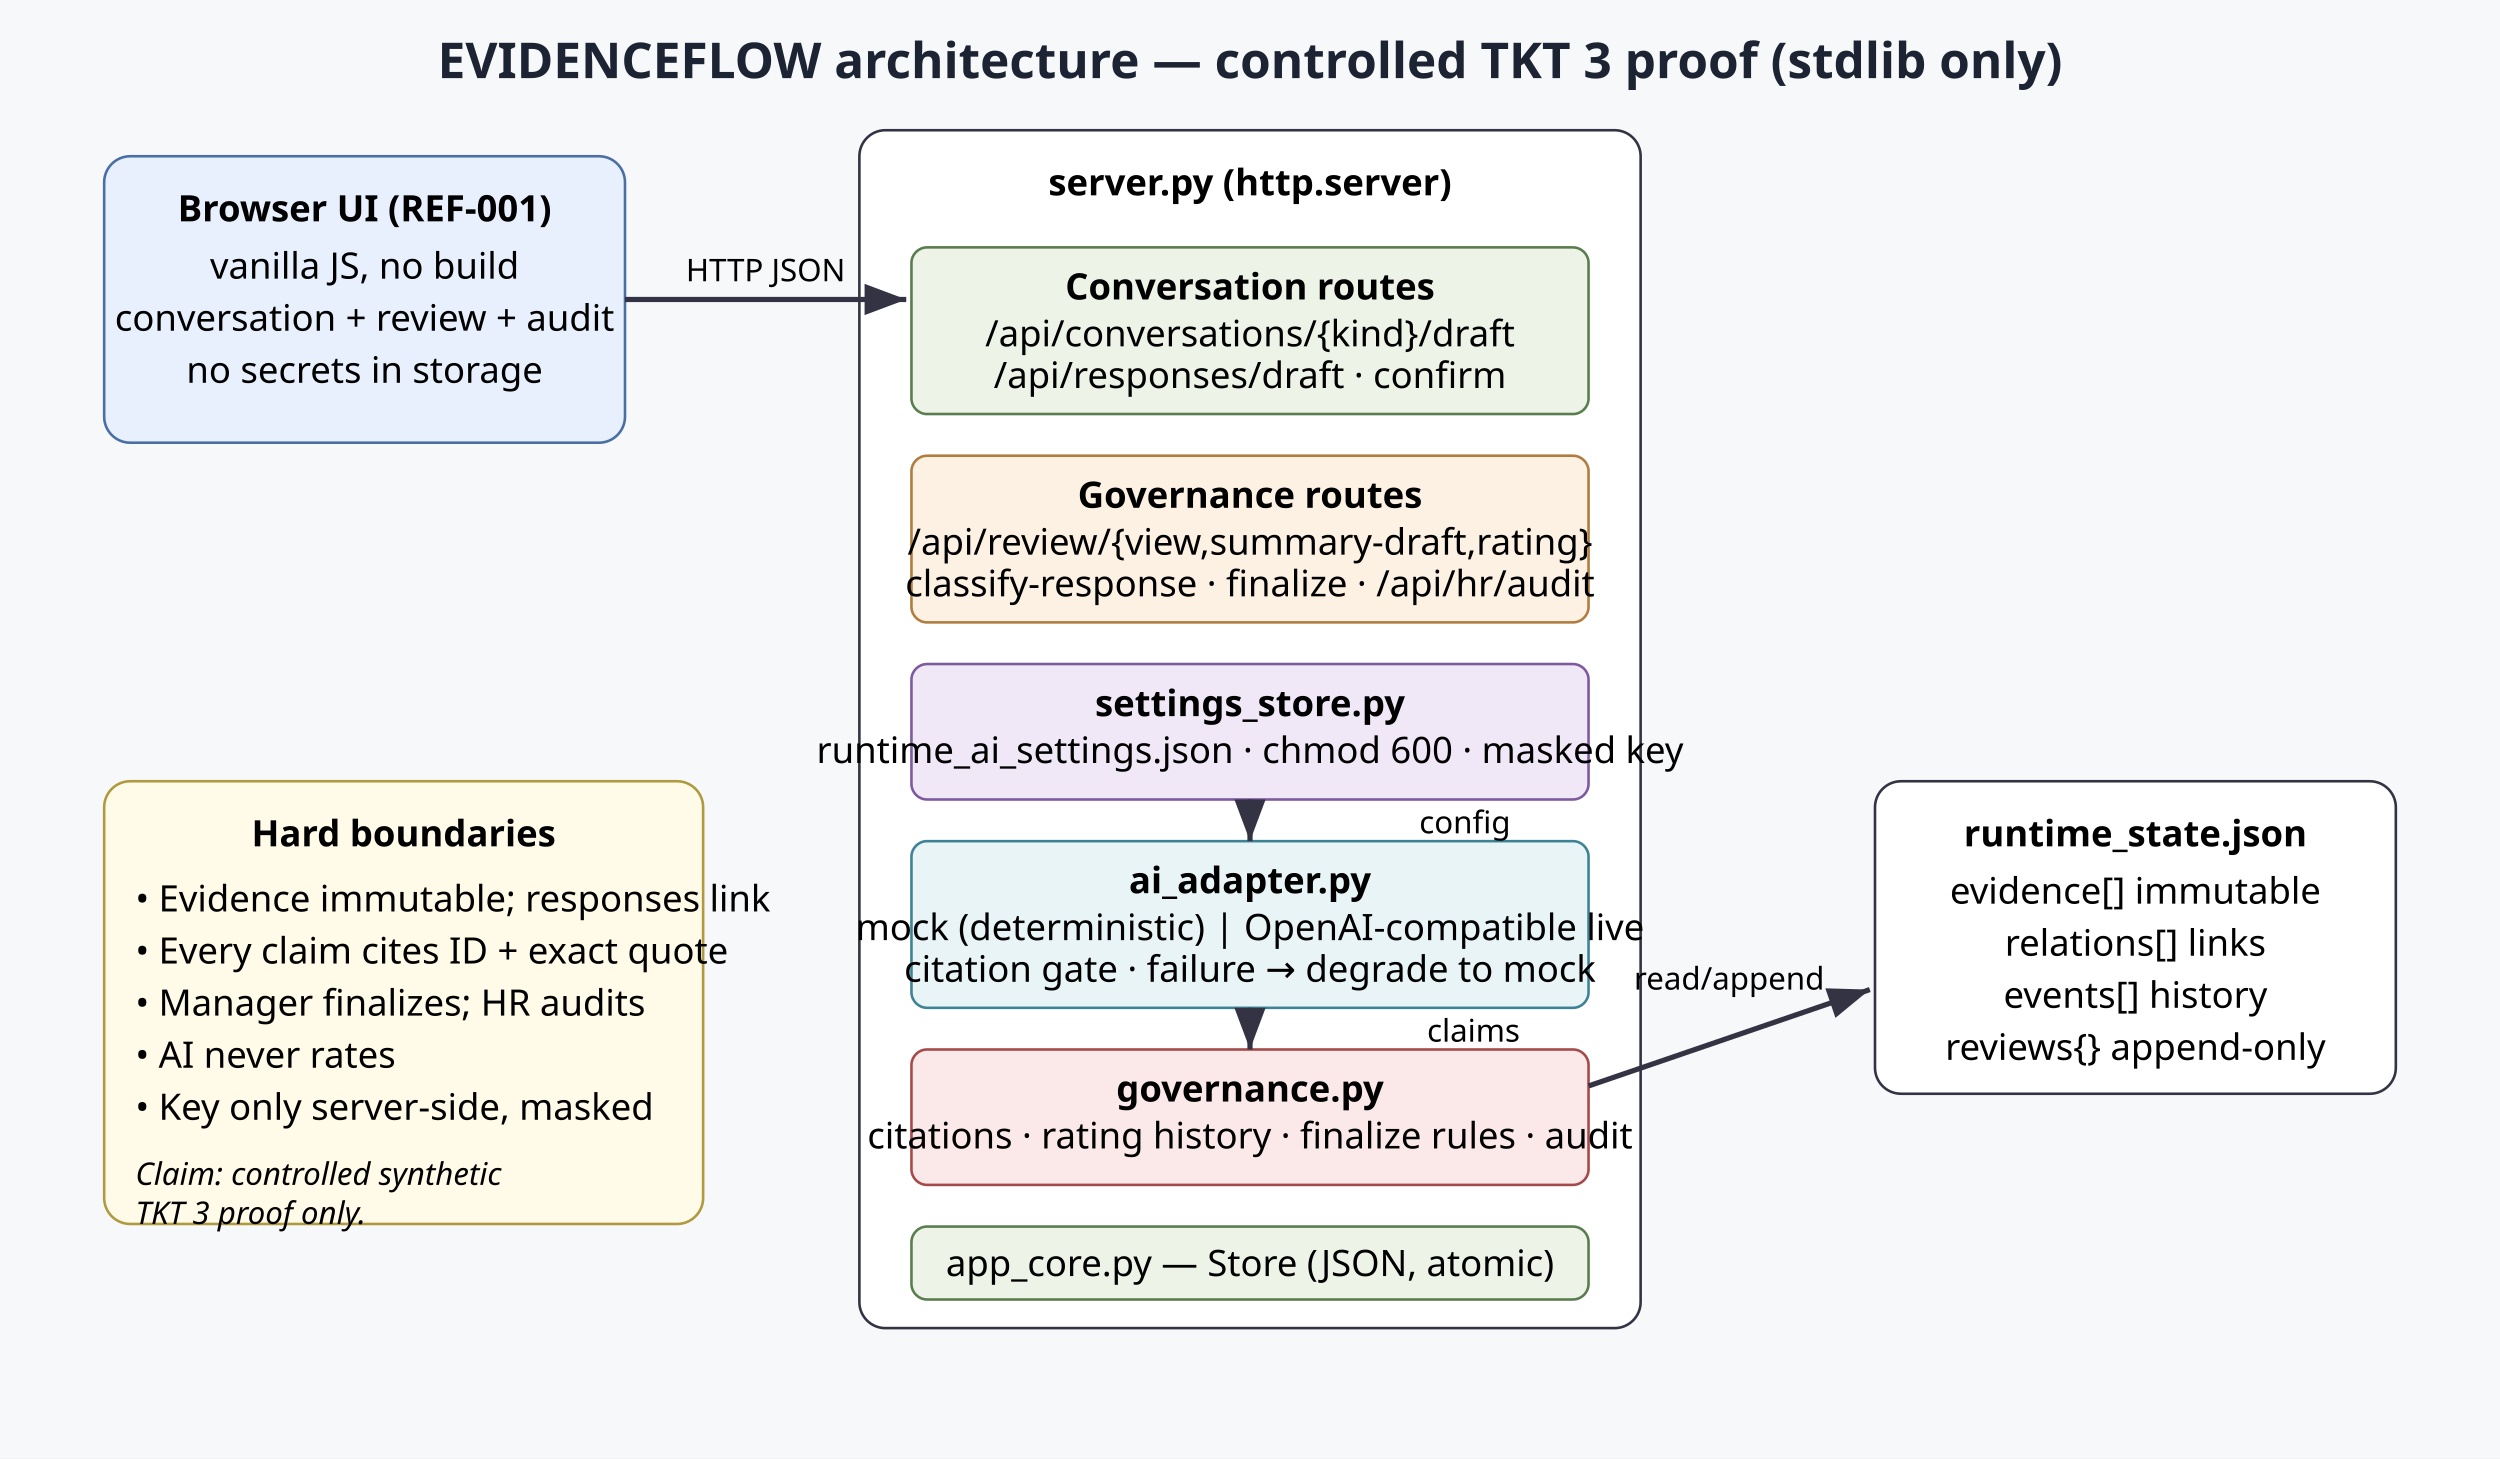
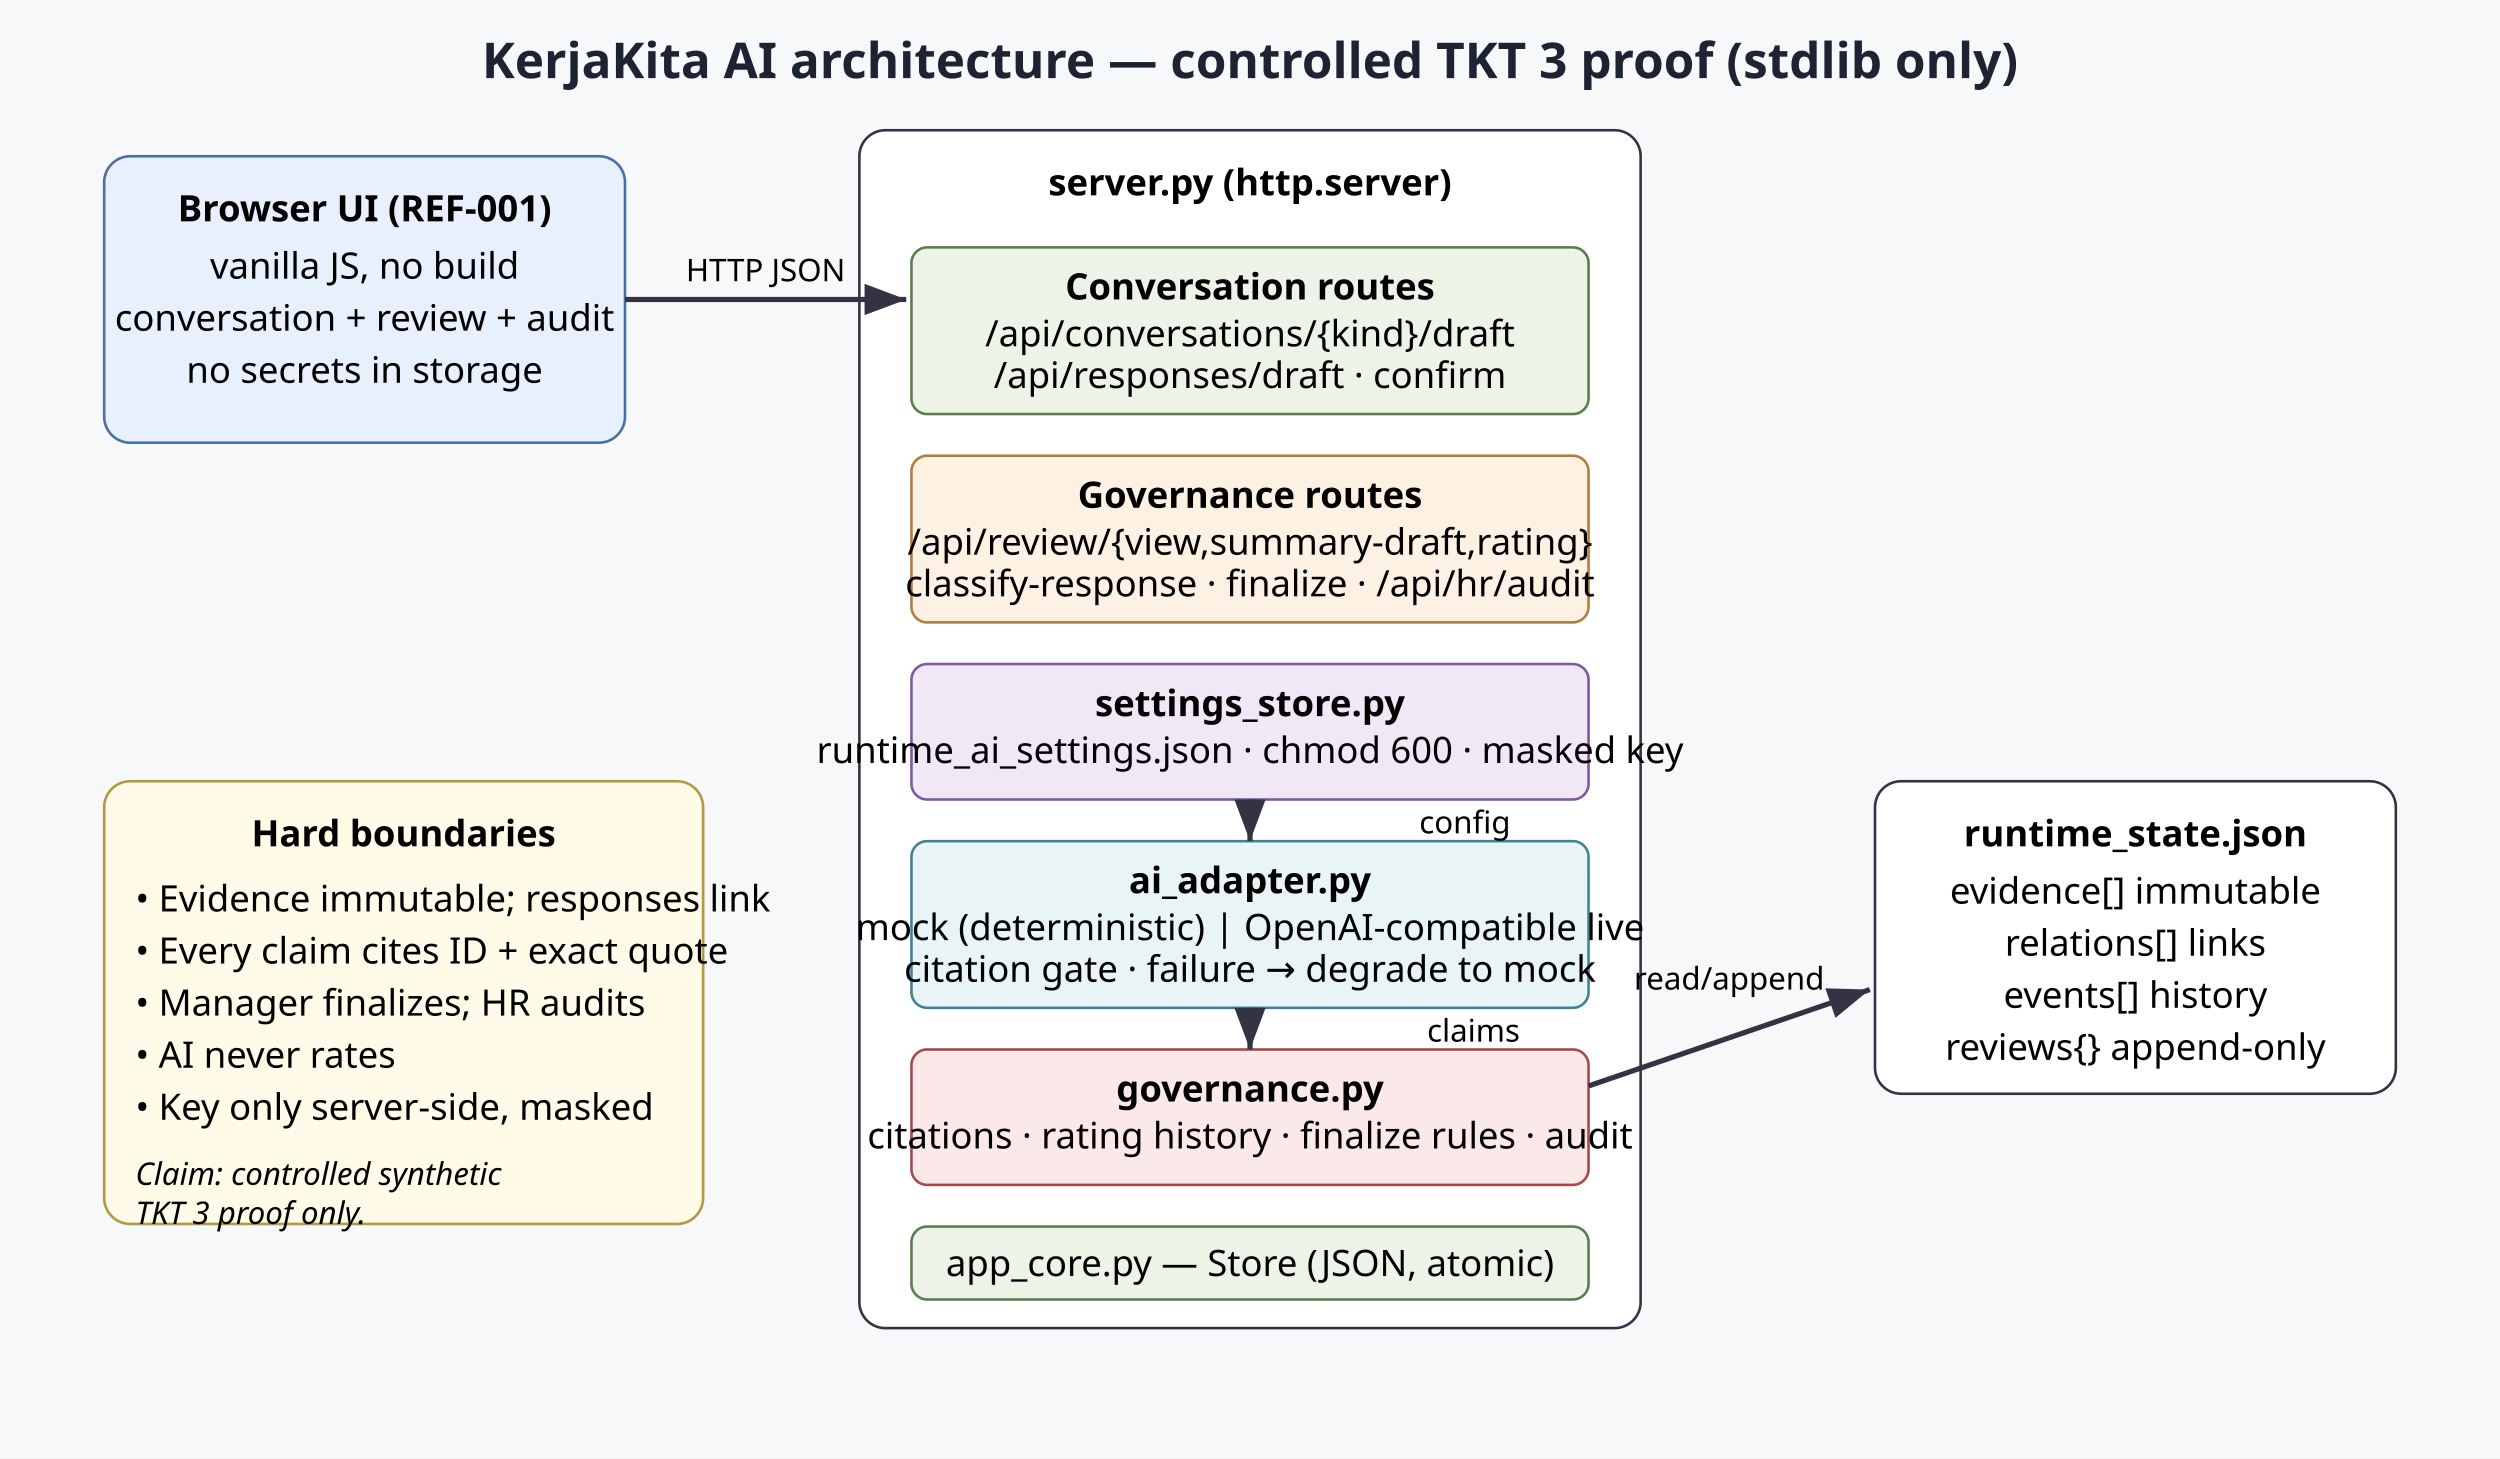
<svg xmlns="http://www.w3.org/2000/svg" viewBox="0 0 960 560" font-family="system-ui, sans-serif" font-size="14">
  <defs>
    <marker id="arrow" markerWidth="10" markerHeight="10" refX="8" refY="3" orient="auto">
      <path d="M0,0 L8,3 L0,6 Z" fill="#334" />
    </marker>
  </defs>
  <rect width="960" height="560" fill="#f7f8fa" />
-   <text x="480" y="30" text-anchor="middle" font-size="19" font-weight="bold" fill="#1c2333">EVIDENCEFLOW architecture — controlled TKT 3 proof (stdlib only)</text>
+   <text x="480" y="30" text-anchor="middle" font-size="19" font-weight="bold" fill="#1c2333">KerjaKita AI architecture — controlled TKT 3 proof (stdlib only)</text>
  <rect x="40" y="60" width="200" height="110" rx="10" fill="#e8f0fe" stroke="#4a6fa5" />
  <text x="140" y="85" text-anchor="middle" font-weight="bold">Browser UI (REF-001)</text>
  <text x="140" y="107" text-anchor="middle">vanilla JS, no build</text>
  <text x="140" y="127" text-anchor="middle">conversation + review + audit</text>
  <text x="140" y="147" text-anchor="middle">no secrets in storage</text>
  <rect x="330" y="50" width="300" height="460" rx="10" fill="#fff" stroke="#334" />
  <text x="480" y="75" text-anchor="middle" font-weight="bold">server.py (http.server)</text>
  <rect x="350" y="95" width="260" height="64" rx="6" fill="#eef3e8" stroke="#5a7d4f" />
  <text x="480" y="115" text-anchor="middle" font-weight="bold">Conversation routes</text>
  <text x="480" y="133" text-anchor="middle">/api/conversations/{kind}/draft</text>
  <text x="480" y="149" text-anchor="middle">/api/responses/draft · confirm</text>
  <rect x="350" y="175" width="260" height="64" rx="6" fill="#fdf1e4" stroke="#b07d3f" />
  <text x="480" y="195" text-anchor="middle" font-weight="bold">Governance routes</text>
  <text x="480" y="213" text-anchor="middle">/api/review/{view,summary-draft,rating}</text>
  <text x="480" y="229" text-anchor="middle">classify-response · finalize · /api/hr/audit</text>
  <rect x="350" y="255" width="260" height="52" rx="6" fill="#f1e8f7" stroke="#7d5a9e" />
  <text x="480" y="275" text-anchor="middle" font-weight="bold">settings_store.py</text>
  <text x="480" y="293" text-anchor="middle">runtime_ai_settings.json · chmod 600 · masked key</text>
  <rect x="350" y="323" width="260" height="64" rx="6" fill="#e8f4f6" stroke="#3f8296" />
  <text x="480" y="343" text-anchor="middle" font-weight="bold">ai_adapter.py</text>
  <text x="480" y="361" text-anchor="middle">mock (deterministic) | OpenAI-compatible live</text>
  <text x="480" y="377" text-anchor="middle">citation gate · failure → degrade to mock</text>
  <rect x="350" y="403" width="260" height="52" rx="6" fill="#fbe9e9" stroke="#a54a4a" />
  <text x="480" y="423" text-anchor="middle" font-weight="bold">governance.py</text>
  <text x="480" y="441" text-anchor="middle">citations · rating history · finalize rules · audit</text>
  <rect x="350" y="471" width="260" height="28" rx="6" fill="#eef3e8" stroke="#5a7d4f" />
  <text x="480" y="490" text-anchor="middle">app_core.py — Store (JSON, atomic)</text>
  <rect x="720" y="300" width="200" height="120" rx="10" fill="#fff" stroke="#334" />
  <text x="820" y="325" text-anchor="middle" font-weight="bold">runtime_state.json</text>
  <text x="820" y="347" text-anchor="middle">evidence[] immutable</text>
  <text x="820" y="367" text-anchor="middle">relations[] links</text>
  <text x="820" y="387" text-anchor="middle">events[] history</text>
  <text x="820" y="407" text-anchor="middle">reviews{} append-only</text>
  <line x1="240" y1="115" x2="348" y2="115" stroke="#334" stroke-width="2" marker-end="url(#arrow)" />
  <text x="294" y="108" text-anchor="middle" font-size="12">HTTP JSON</text>
  <line x1="610" y1="417" x2="718" y2="380" stroke="#334" stroke-width="2" marker-end="url(#arrow)" />
  <text x="664" y="380" text-anchor="middle" font-size="12">read/append</text>
  <line x1="480" y1="307" x2="480" y2="323" stroke="#334" stroke-width="2" marker-end="url(#arrow)" />
  <text x="545" y="320" font-size="12">config</text>
  <line x1="480" y1="387" x2="480" y2="403" stroke="#334" stroke-width="2" marker-end="url(#arrow)" />
  <text x="548" y="400" font-size="12">claims</text>
  <rect x="40" y="300" width="230" height="170" rx="10" fill="#fffbe8" stroke="#b09a3f" />
  <text x="155" y="325" text-anchor="middle" font-weight="bold">Hard boundaries</text>
  <text x="52" y="350">• Evidence immutable; responses link</text>
  <text x="52" y="370">• Every claim cites ID + exact quote</text>
  <text x="52" y="390">• Manager finalizes; HR audits</text>
  <text x="52" y="410">• AI never rates</text>
  <text x="52" y="430">• Key only server-side, masked</text>
  <text x="52" y="455" font-style="italic" font-size="12">Claim: controlled synthetic</text>
  <text x="52" y="470" font-style="italic" font-size="12">TKT 3 proof only.</text>
</svg>
